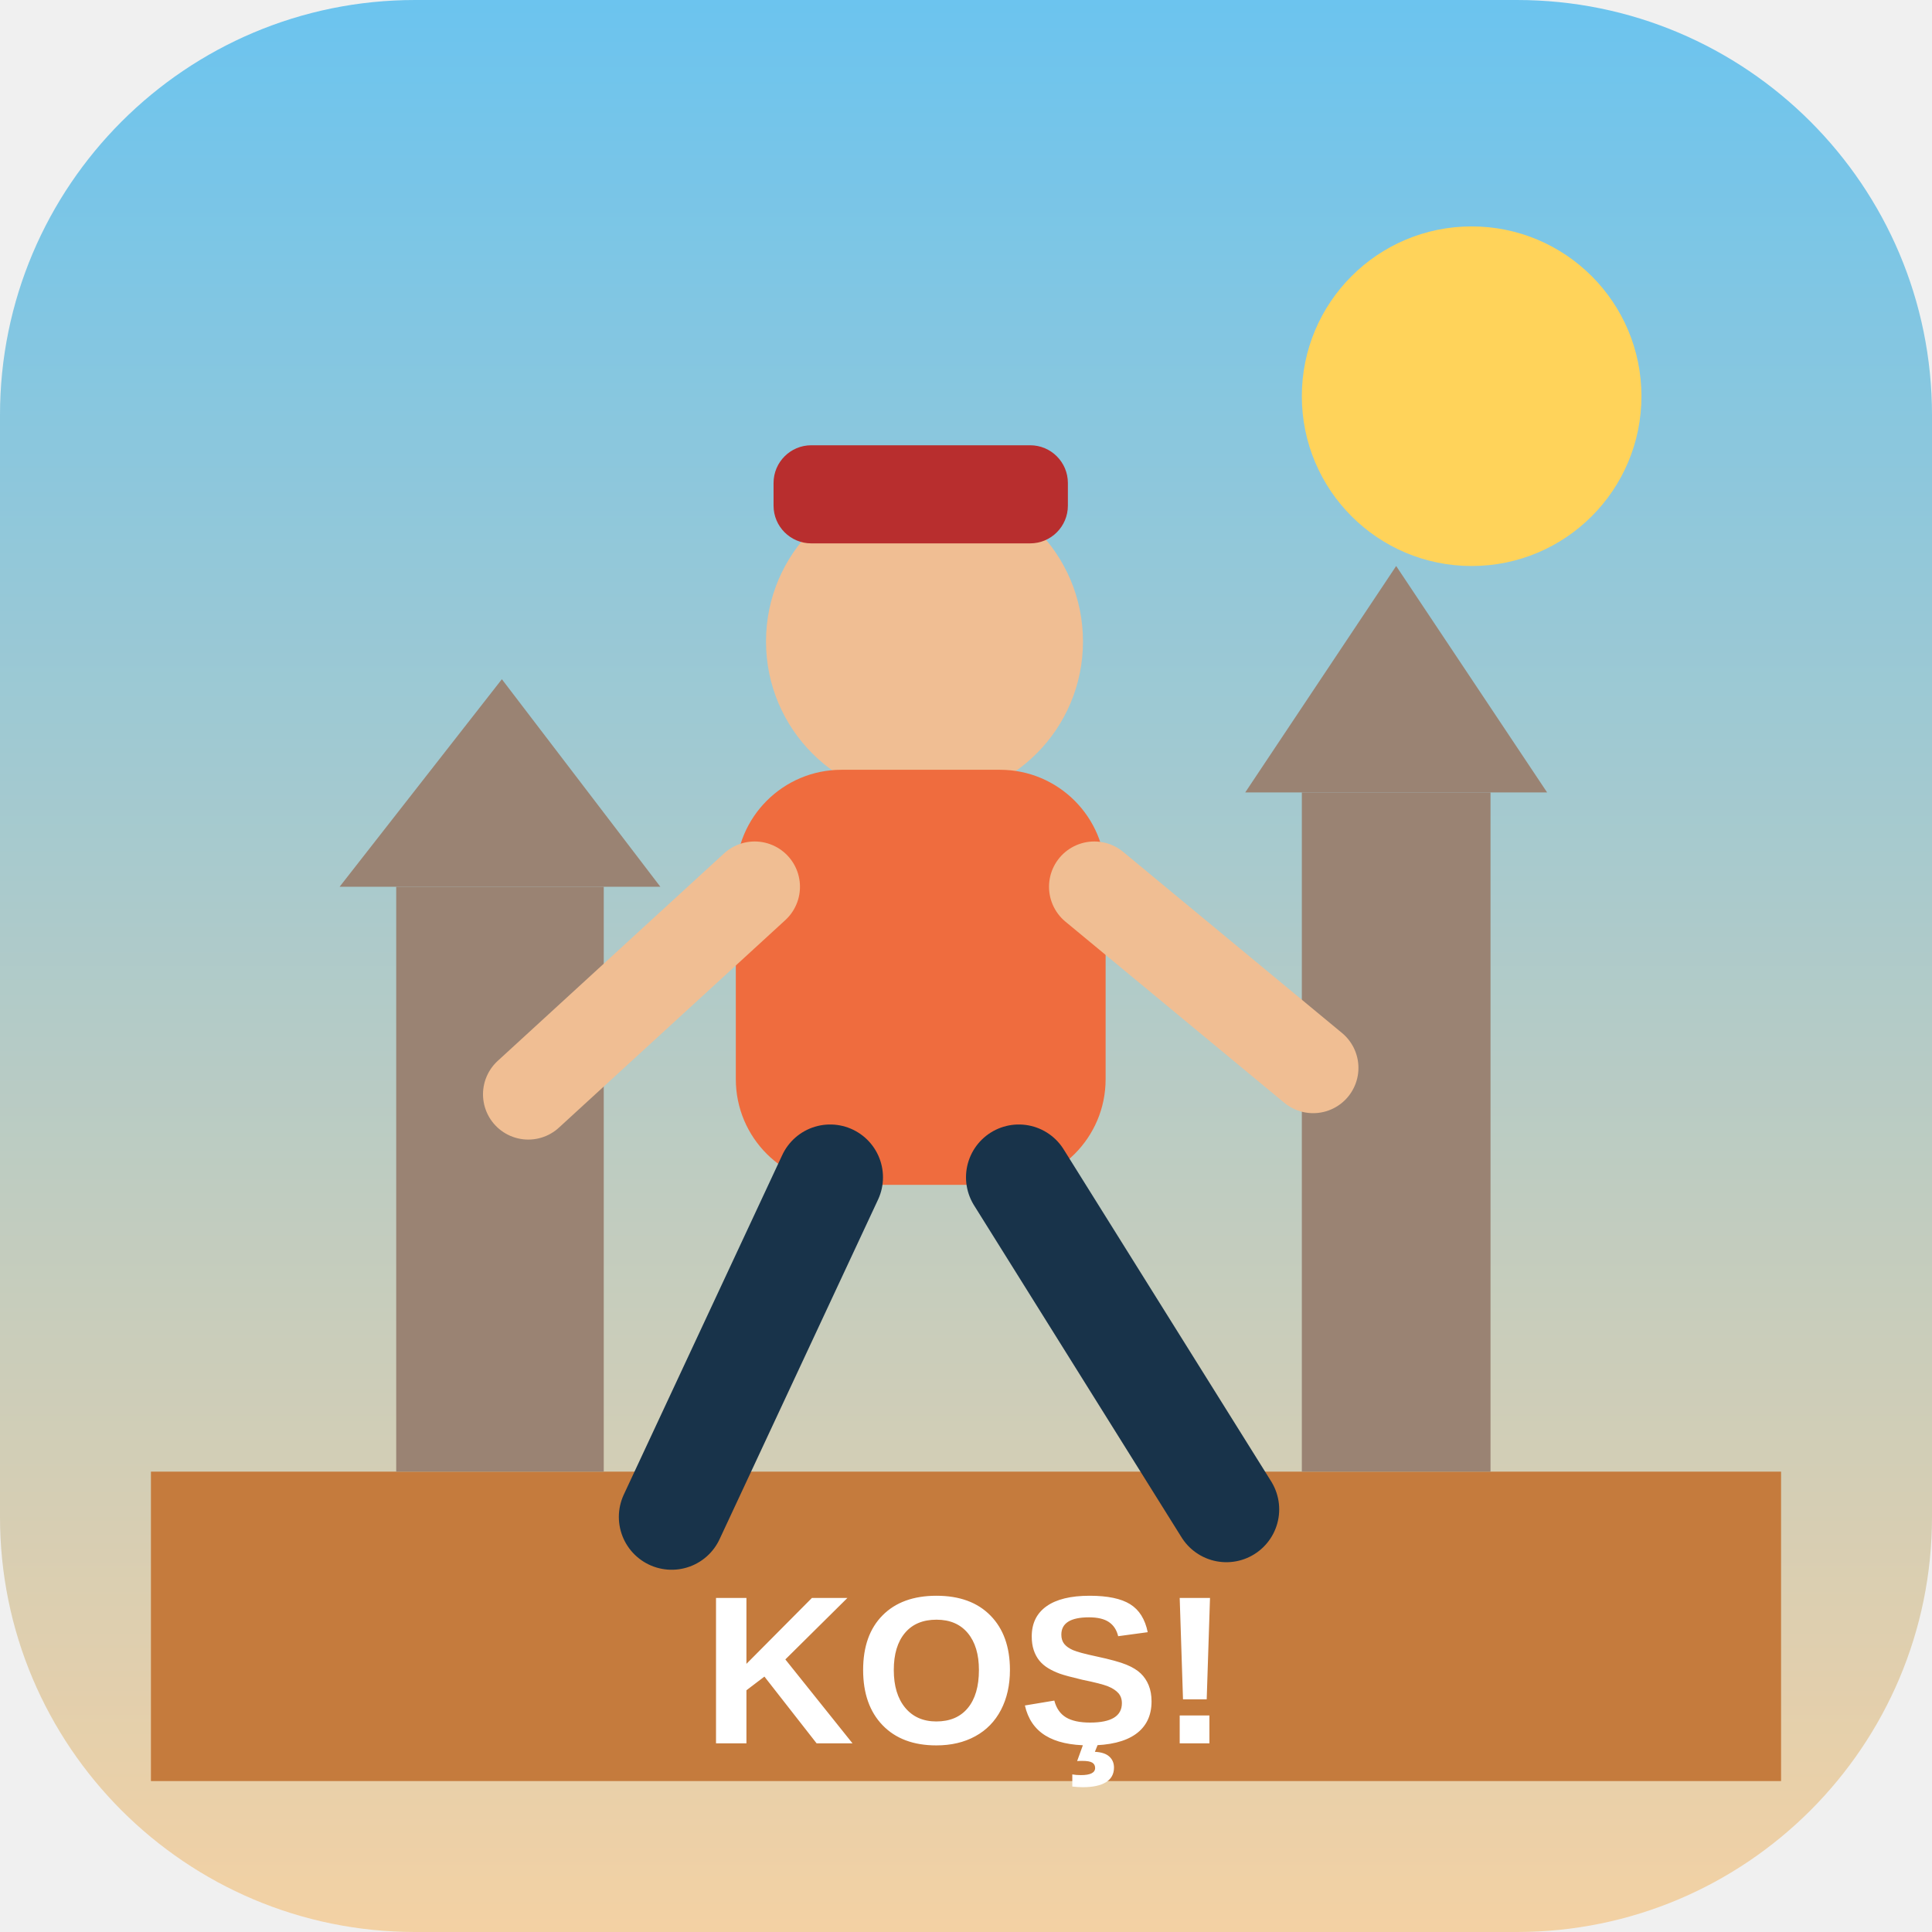
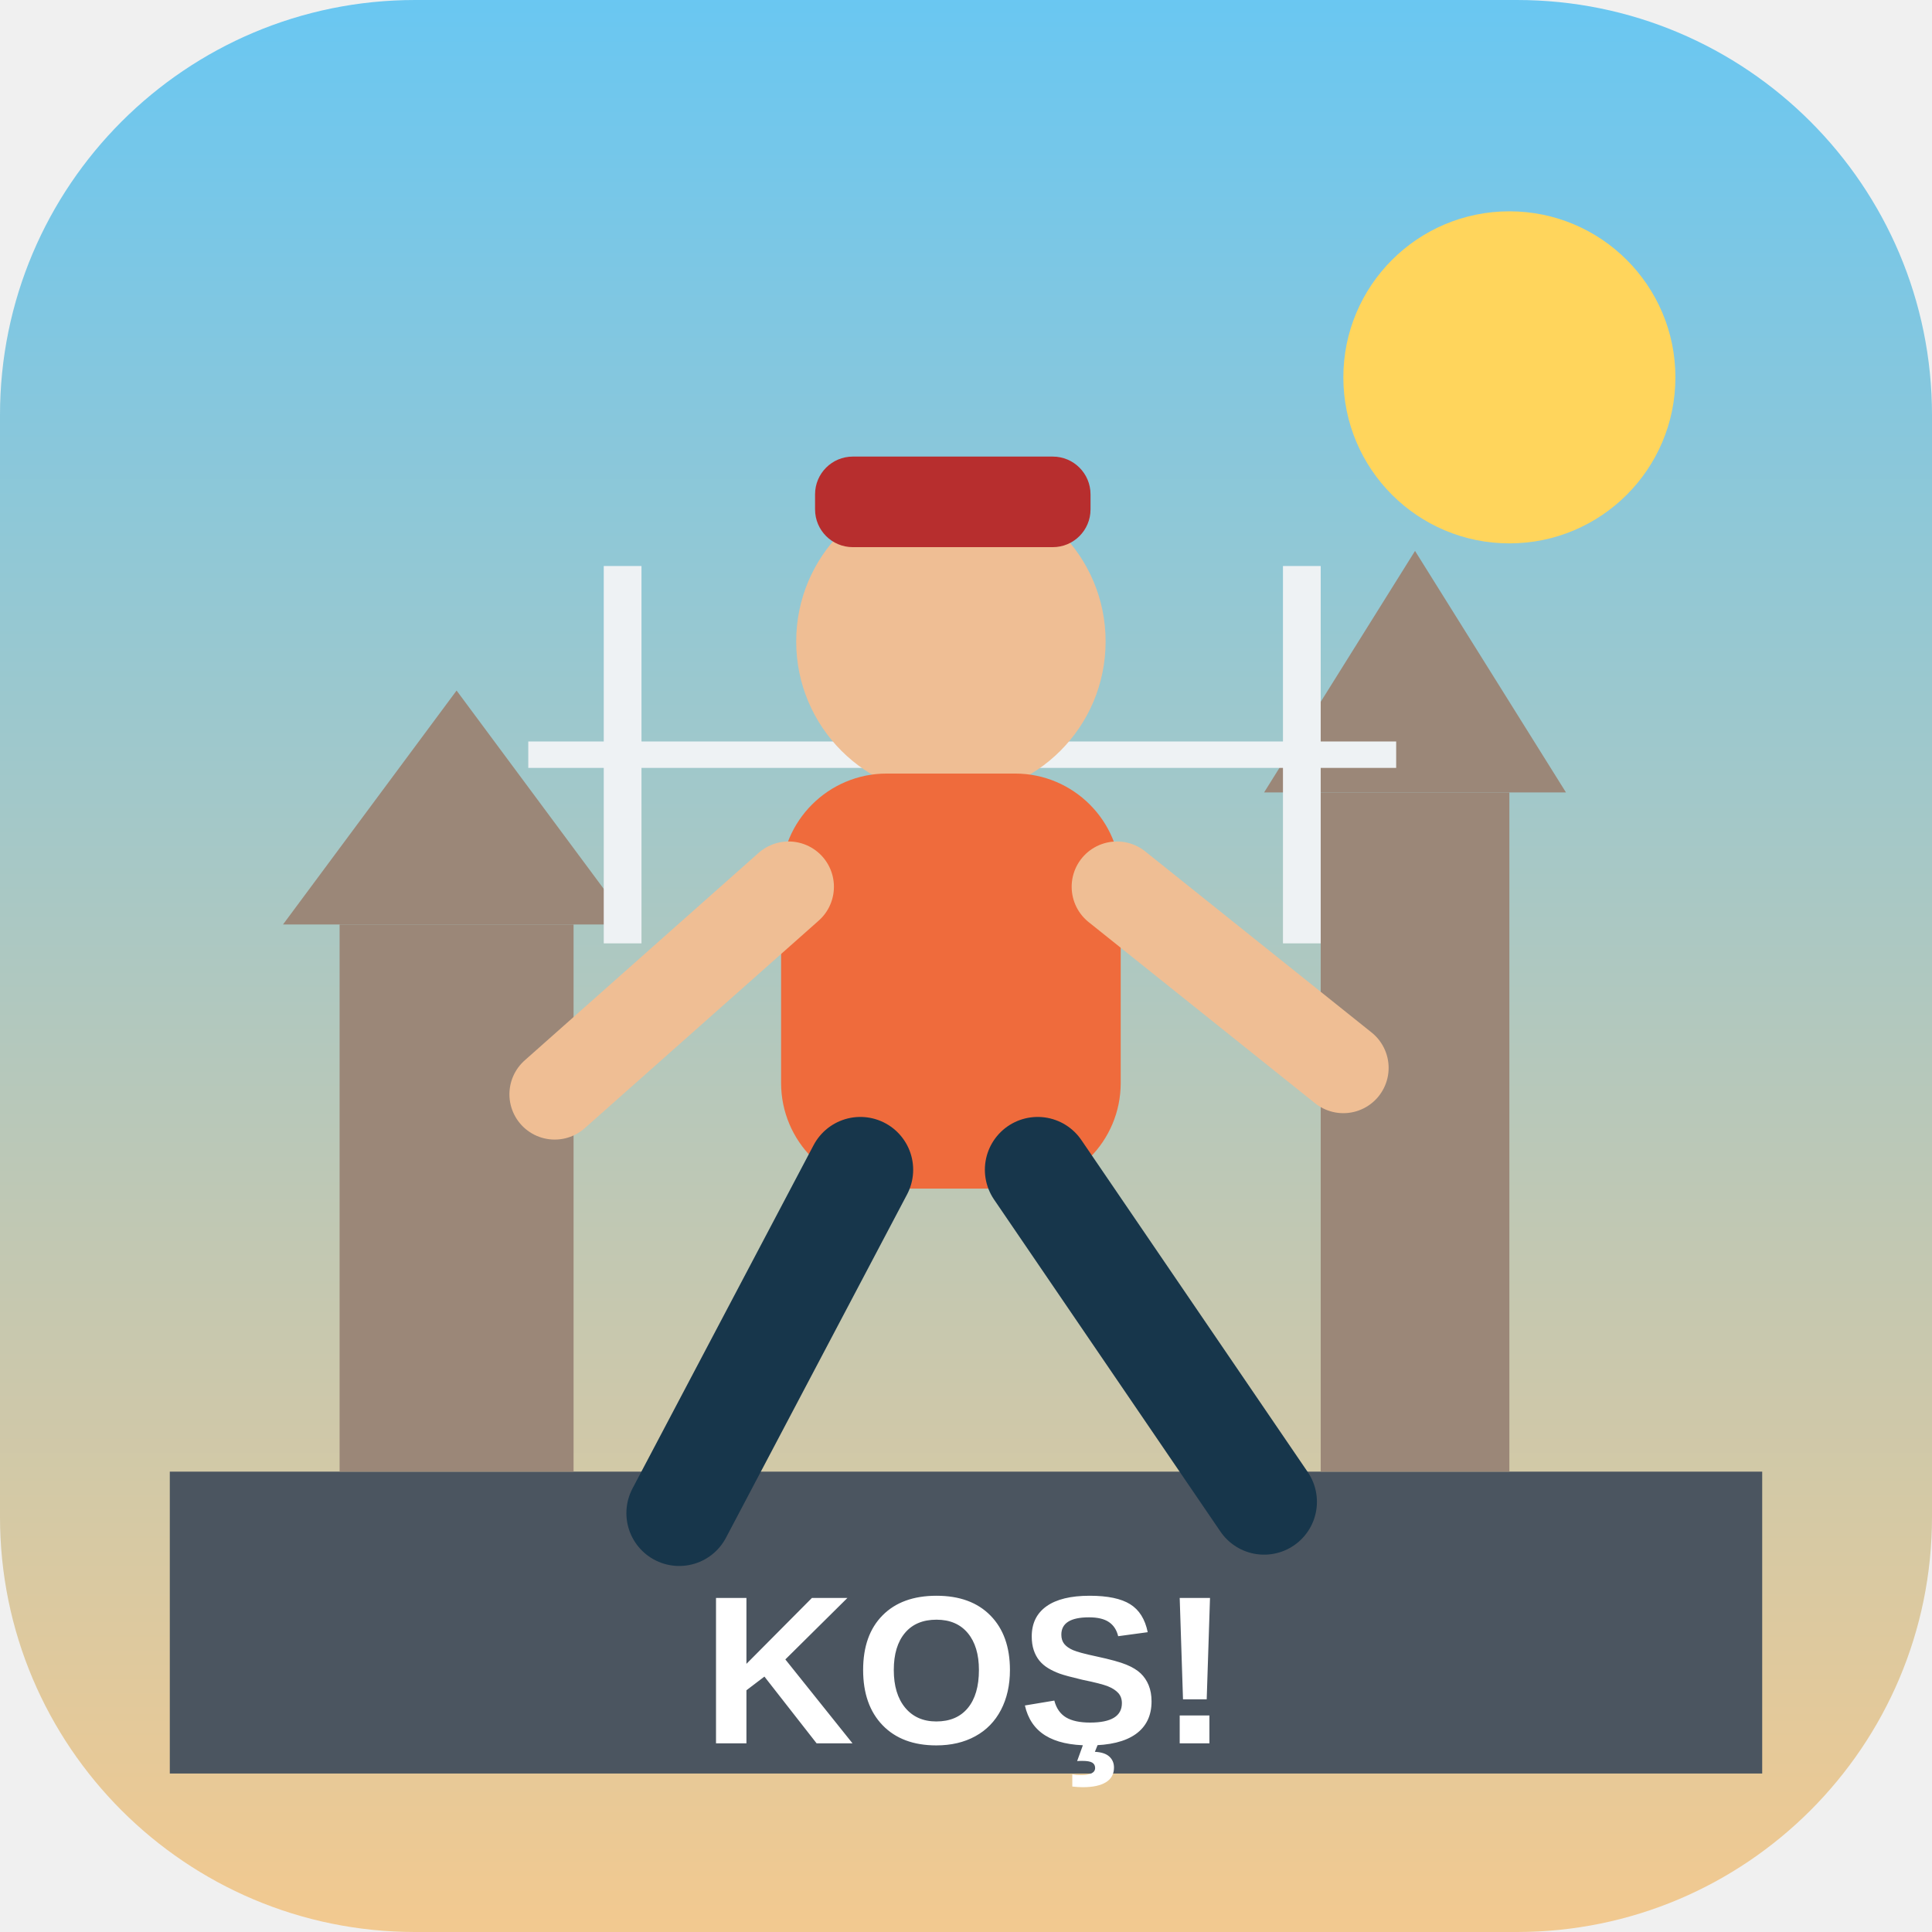
<svg xmlns="http://www.w3.org/2000/svg" viewBox="0 0 512 512">
  <defs>
    <linearGradient id="g" x1="0" y1="0" x2="0" y2="1">
-       <stop stop-color="#6bc4ef" />
-       <stop offset="1" stop-color="#f4d1a3" />
+       <stop stop-color="#69c7f2" />
+       <stop offset="1" stop-color="#f3c98f" />
    </linearGradient>
  </defs>
  <rect width="512" height="512" rx="110" fill="url(#g)" />
-   <circle cx="390" cy="105" r="45" fill="#ffd35a" />
-   <path d="M40 390h432v82H40z" fill="#c57b3d" />
-   <path d="M105 390V235h55v155M345 390V210h50v180" fill="#9a8373" />
-   <path d="M90 235h85l-42-55zM330 210h80l-40-60z" fill="#9a8373" />
-   <circle cx="245" cy="170" r="42" fill="#f0be93" />
-   <rect x="195" y="204" width="98" height="110" rx="28" fill="#ef6c3e" />
-   <path d="M220 312l-42 90M270 312l55 88" stroke="#18334a" stroke-width="28" stroke-linecap="round" />
-   <path d="M200 235l-60 55M290 235l58 48" stroke="#f0be93" stroke-width="24" stroke-linecap="round" />
-   <rect x="205" y="118" width="78" height="26" rx="10" fill="#b82e2e" />
+   <circle cx="400" cy="100" r="44" fill="#ffd55c" />
+   <path d="M45 390h422v80H45z" fill="#4b5560" />
+   <path d="M90 390V245h62v145M350 390V210h50v180" fill="#9b8778" />
+   <path d="M75 245h92l-46-62zM335 210h80l-40-64z" fill="#9b8778" />
+   <path d="M140 200h230" stroke="#eef2f4" stroke-width="7" />
+   <path d="M165 150v100M345 150v100" stroke="#eef2f4" stroke-width="10" />
+   <circle cx="252" cy="170" r="41" fill="#efbe94" />
+   <rect x="207" y="205" width="90" height="110" rx="28" fill="#ef6b3c" />
+   <path d="M228 310l-48 91M275 310l60 88" stroke="#17364b" stroke-width="28" stroke-linecap="round" />
+   <path d="M209 235l-62 55M296 235l60 48" stroke="#efbe94" stroke-width="24" stroke-linecap="round" />
+   <rect x="216" y="121" width="73" height="24" rx="10" fill="#b72e2e" />
  <text x="256" y="462" text-anchor="middle" font-size="56" font-weight="900" fill="#fff" font-family="Arial">KOŞ!</text>
</svg>
